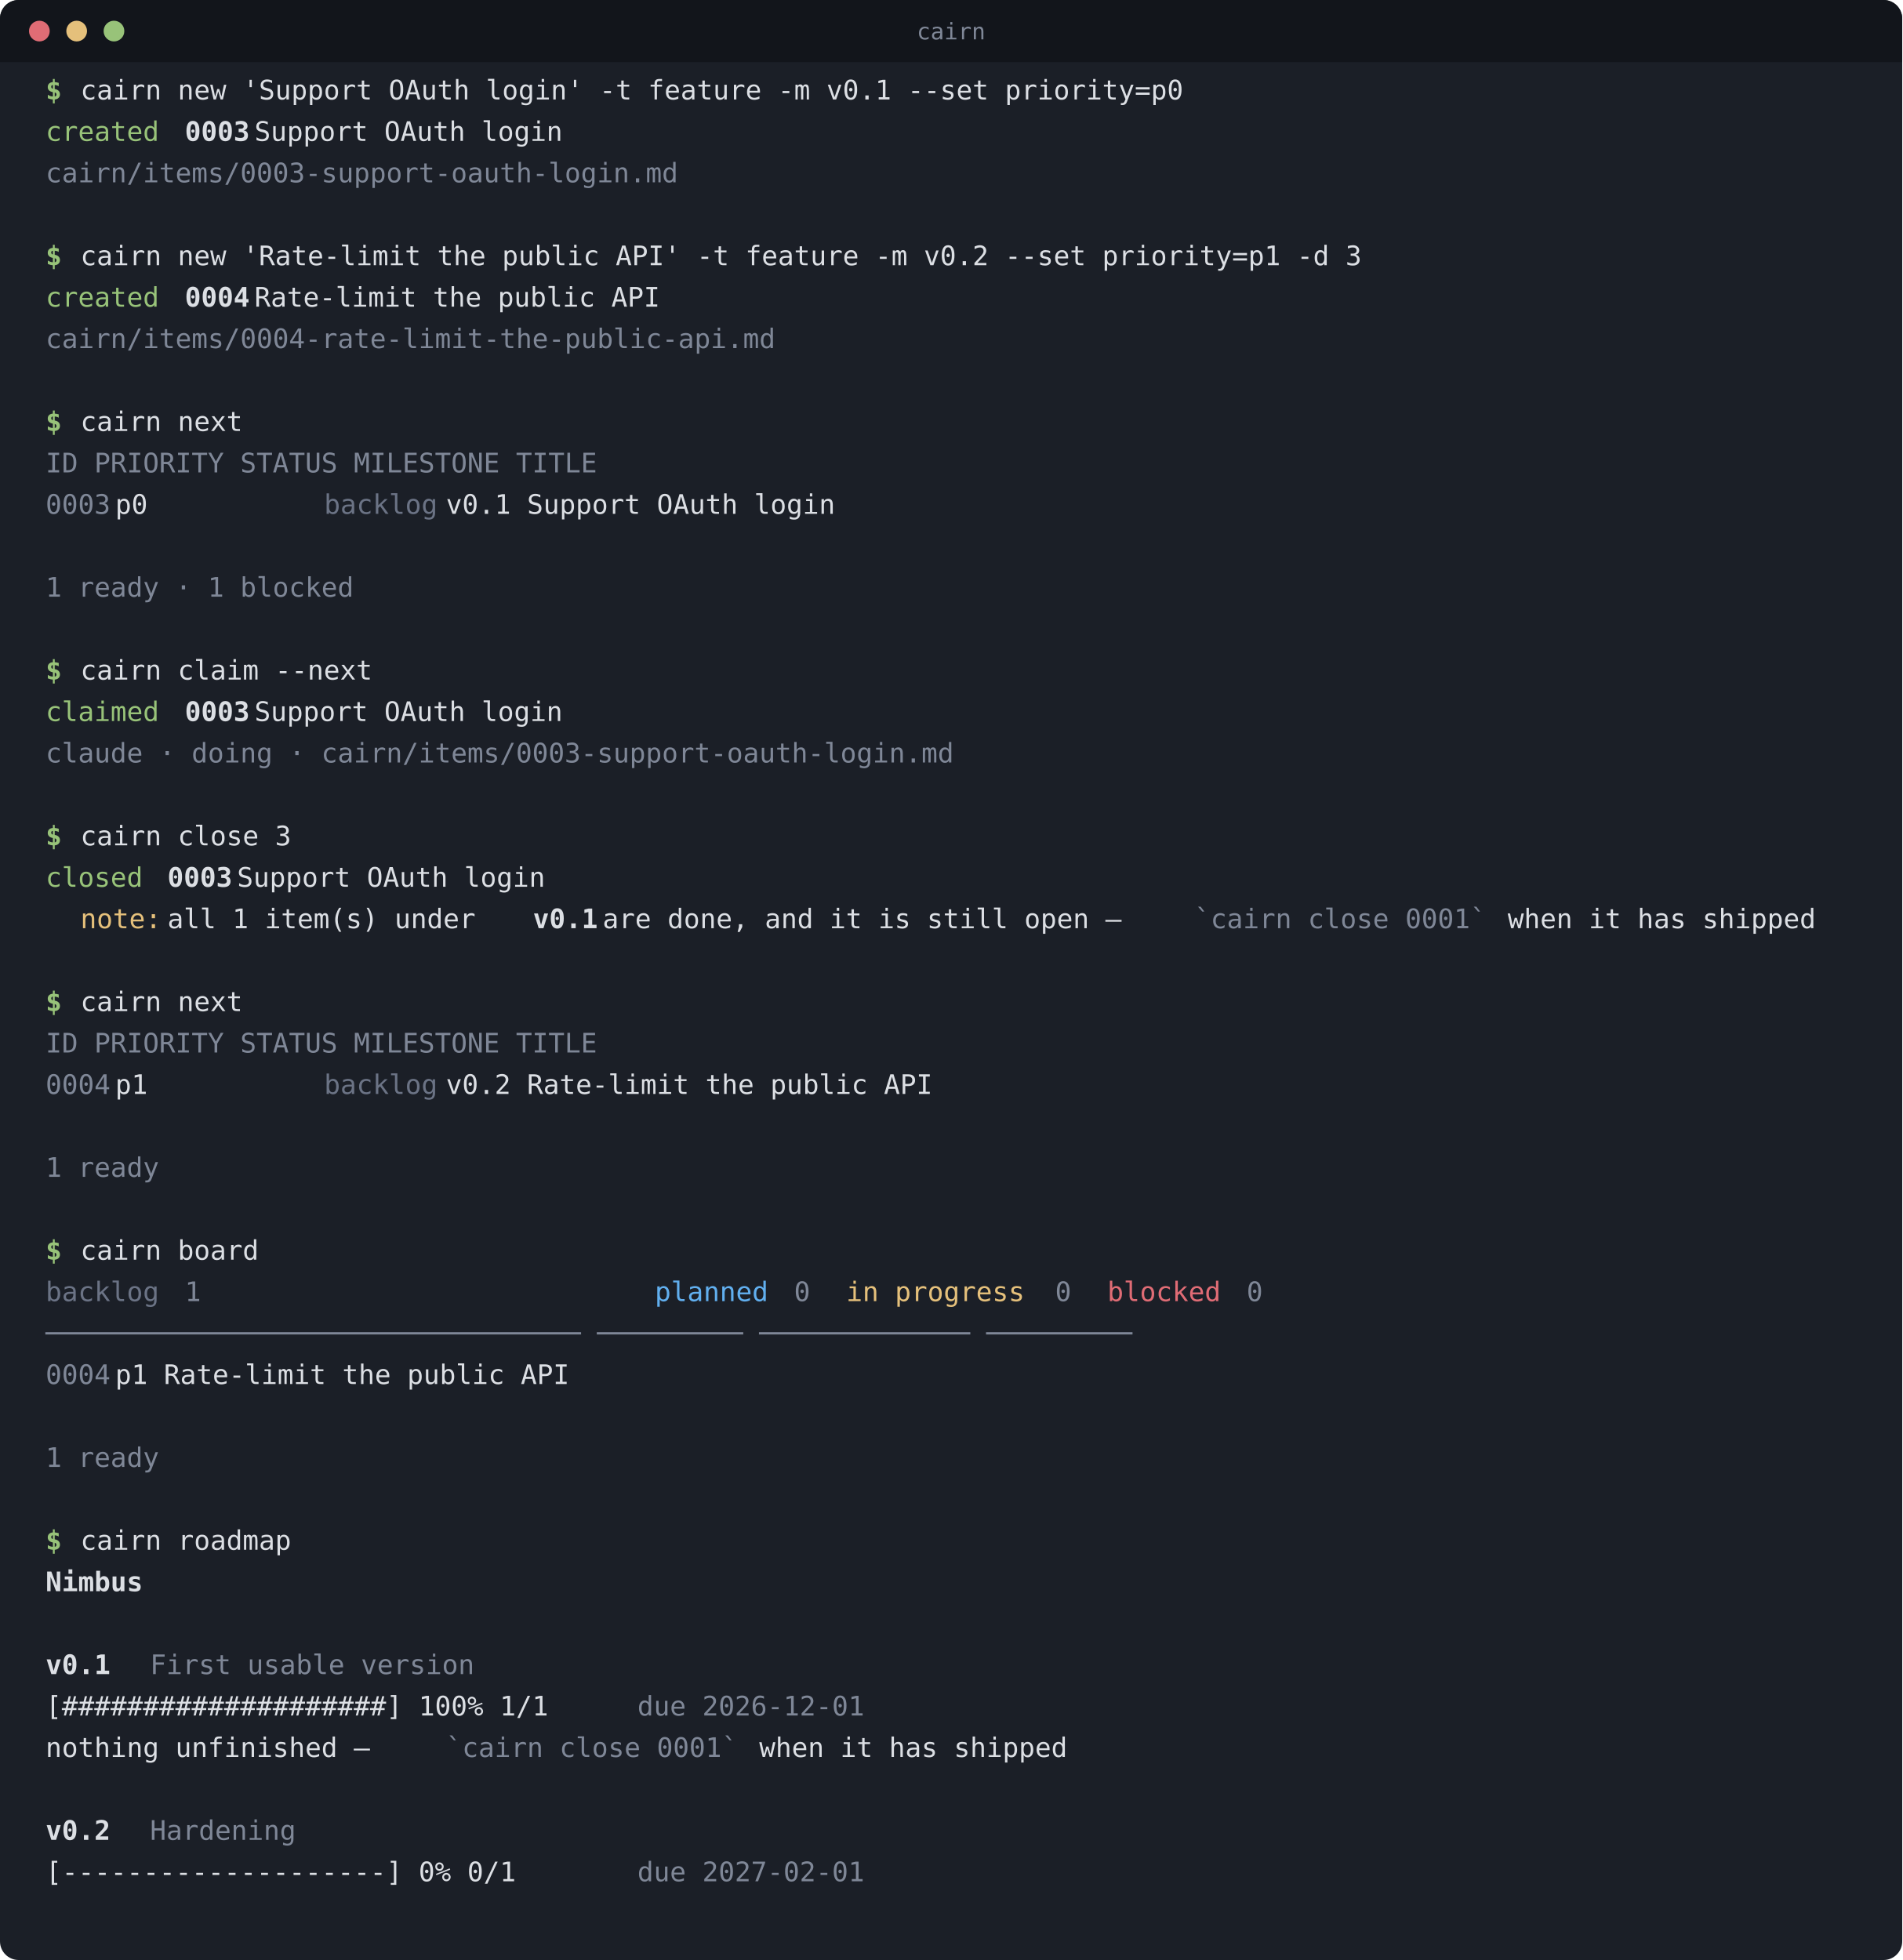
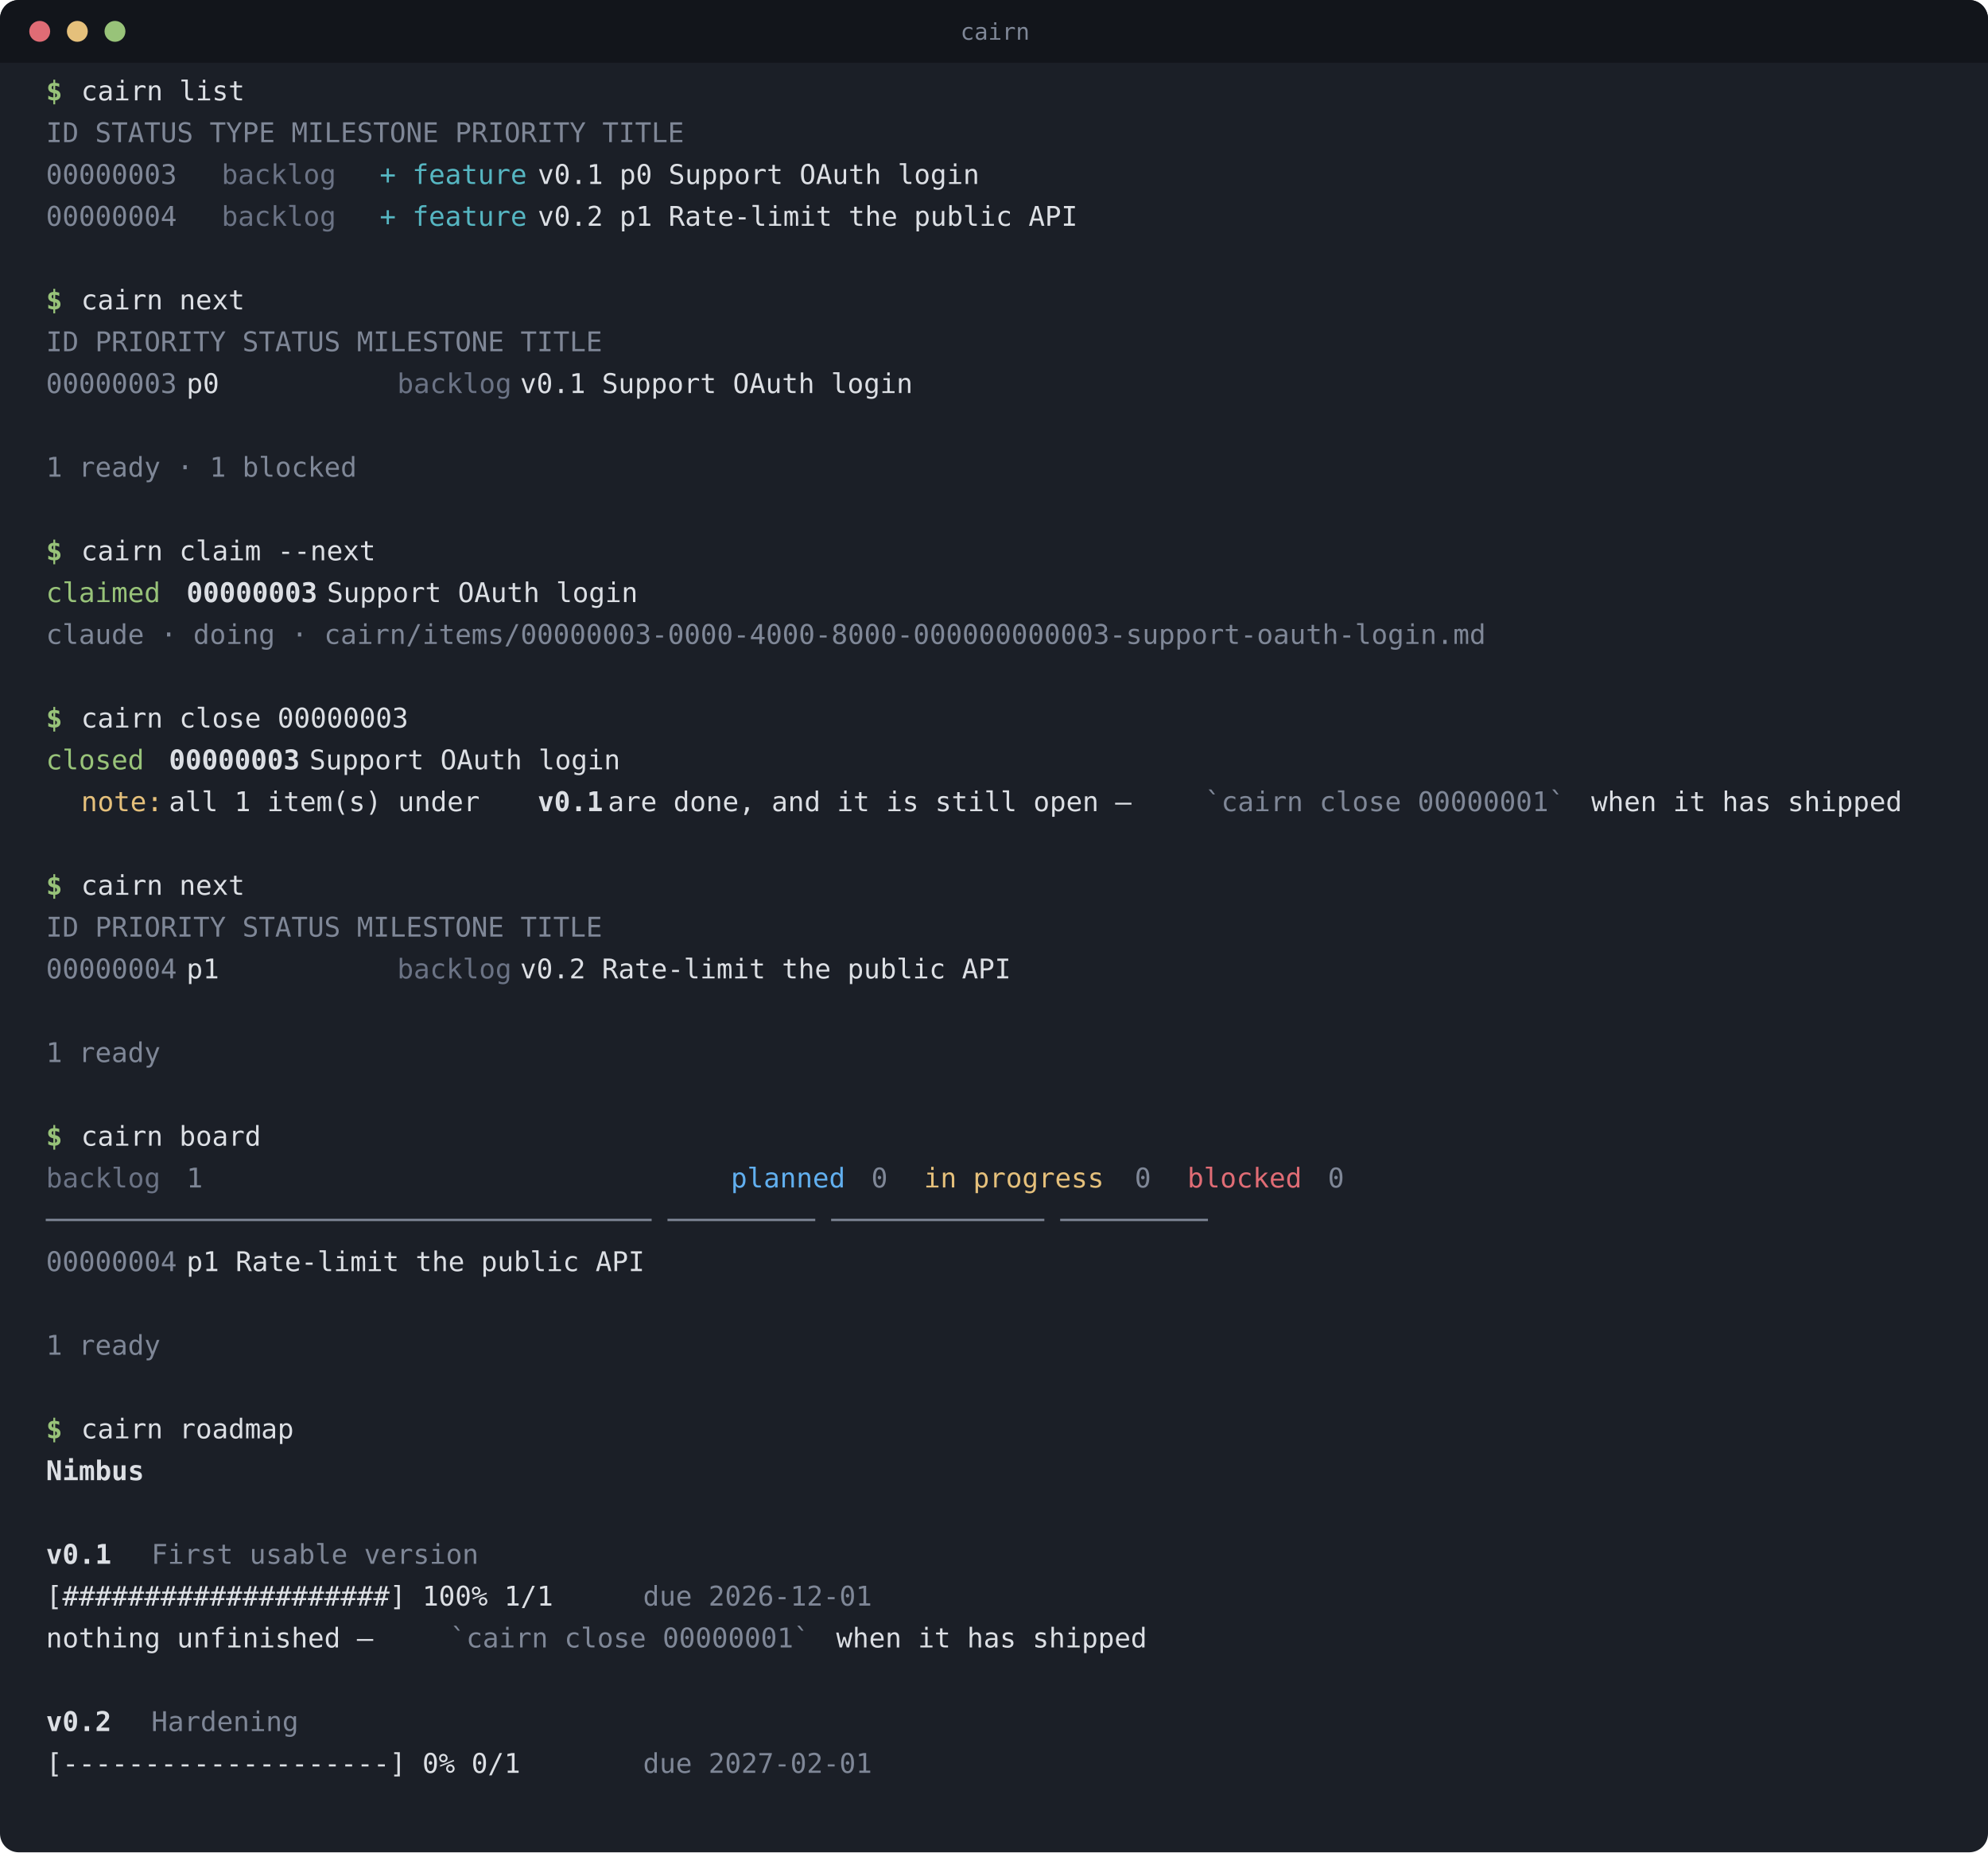
- <svg xmlns="http://www.w3.org/2000/svg" width="918" height="946" viewBox="0 0 918 946" font-family="ui-monospace, SFMono-Regular, Menlo, Consolas, monospace" font-size="13">
+ <svg xmlns="http://www.w3.org/2000/svg" width="951" height="886" viewBox="0 0 951 886" font-family="ui-monospace, SFMono-Regular, Menlo, Consolas, monospace" font-size="13">
  <defs>
    <clipPath id="r">
-       <rect x="0" y="0" width="918" height="946" rx="9" />
+       <rect x="0" y="0" width="951" height="886" rx="9" />
    </clipPath>
  </defs>
  <g clip-path="url(#r)">
-     <rect width="918" height="946" fill="#1b1f27" />
-     <rect width="918" height="30" fill="#12151b" />
+     <rect width="951" height="886" fill="#1b1f27" />
+     <rect width="951" height="30" fill="#12151b" />
    <circle cx="19" cy="15" r="5" fill="#e06c75" />
    <circle cx="37" cy="15" r="5" fill="#e5c07b" />
    <circle cx="55" cy="15" r="5" fill="#98c379" />
-     <text x="459" y="19" fill="#7f8797" text-anchor="middle" font-size="11">cairn</text>
+     <text x="476" y="19" fill="#7f8797" text-anchor="middle" font-size="11">cairn</text>
    <text x="22.0" y="48.0" fill="#98c379" font-weight="600">$</text>
-     <text x="38.8" y="48.0" fill="#dcdfe4">cairn new 'Support OAuth login' -t feature -m v0.1 --set priority=p0</text>
+     <text x="38.8" y="48.0" fill="#dcdfe4">cairn list</text>
    <text y="68.0">
-       <tspan x="22.0" fill="#98c379">created</tspan>
-       <tspan x="80.8" fill="#dcdfe4"> </tspan>
-       <tspan x="89.2" fill="#dcdfe4" font-weight="600">0003</tspan>
-       <tspan x="122.8" fill="#dcdfe4">  Support OAuth login</tspan>
+       <tspan x="22.0" fill="#7f8797">ID        STATUS   TYPE       MILESTONE  PRIORITY  TITLE</tspan>
    </text>
    <text y="88.0">
-       <tspan x="22.0" fill="#7f8797">cairn/items/0003-support-oauth-login.md</tspan>
+       <tspan x="22.0" fill="#7f8797">00000003</tspan>
+       <tspan x="89.2" fill="#dcdfe4">  </tspan>
+       <tspan x="106.0" fill="#6b7385">backlog</tspan>
+       <tspan x="164.8" fill="#dcdfe4">  </tspan>
+       <tspan x="181.6" fill="#56b6c2">+ feature</tspan>
+       <tspan x="257.2" fill="#dcdfe4">  v0.1       p0        Support OAuth login</tspan>
    </text>
-     <text x="22.0" y="128.0" fill="#98c379" font-weight="600">$</text>
-     <text x="38.8" y="128.0" fill="#dcdfe4">cairn new 'Rate-limit the public API' -t feature -m v0.2 --set priority=p1 -d 3</text>
-     <text y="148.0">
-       <tspan x="22.0" fill="#98c379">created</tspan>
-       <tspan x="80.8" fill="#dcdfe4"> </tspan>
-       <tspan x="89.2" fill="#dcdfe4" font-weight="600">0004</tspan>
-       <tspan x="122.8" fill="#dcdfe4">  Rate-limit the public API</tspan>
+     <text y="108.0">
+       <tspan x="22.0" fill="#7f8797">00000004</tspan>
+       <tspan x="89.2" fill="#dcdfe4">  </tspan>
+       <tspan x="106.0" fill="#6b7385">backlog</tspan>
+       <tspan x="164.8" fill="#dcdfe4">  </tspan>
+       <tspan x="181.6" fill="#56b6c2">+ feature</tspan>
+       <tspan x="257.2" fill="#dcdfe4">  v0.2       p1        Rate-limit the public API</tspan>
    </text>
+     <text x="22.0" y="148.0" fill="#98c379" font-weight="600">$</text>
+     <text x="38.8" y="148.0" fill="#dcdfe4">cairn next</text>
    <text y="168.0">
-       <tspan x="22.0" fill="#7f8797">cairn/items/0004-rate-limit-the-public-api.md</tspan>
+       <tspan x="22.0" fill="#7f8797">ID        PRIORITY  STATUS   MILESTONE  TITLE</tspan>
    </text>
-     <text x="22.0" y="208.0" fill="#98c379" font-weight="600">$</text>
-     <text x="38.8" y="208.0" fill="#dcdfe4">cairn next</text>
+     <text y="188.0">
+       <tspan x="22.0" fill="#7f8797">00000003</tspan>
+       <tspan x="89.2" fill="#dcdfe4">  p0        </tspan>
+       <tspan x="190.0" fill="#6b7385">backlog</tspan>
+       <tspan x="248.8" fill="#dcdfe4">  v0.1       Support OAuth login</tspan>
+     </text>
    <text y="228.0">
-       <tspan x="22.0" fill="#7f8797">ID    PRIORITY  STATUS   MILESTONE  TITLE</tspan>
-     </text>
-     <text y="248.0">
-       <tspan x="22.0" fill="#7f8797">0003</tspan>
-       <tspan x="55.6" fill="#dcdfe4">  p0        </tspan>
-       <tspan x="156.4" fill="#6b7385">backlog</tspan>
-       <tspan x="215.2" fill="#dcdfe4">  v0.1       Support OAuth login</tspan>
-     </text>
-     <text y="288.0">
      <tspan x="22.0" fill="#7f8797">1 ready · 1 blocked</tspan>
    </text>
-     <text x="22.0" y="328.0" fill="#98c379" font-weight="600">$</text>
-     <text x="38.8" y="328.0" fill="#dcdfe4">cairn claim --next</text>
-     <text y="348.0">
+     <text x="22.0" y="268.0" fill="#98c379" font-weight="600">$</text>
+     <text x="38.8" y="268.0" fill="#dcdfe4">cairn claim --next</text>
+     <text y="288.0">
      <tspan x="22.0" fill="#98c379">claimed</tspan>
      <tspan x="80.8" fill="#dcdfe4"> </tspan>
-       <tspan x="89.2" fill="#dcdfe4" font-weight="600">0003</tspan>
-       <tspan x="122.8" fill="#dcdfe4">  Support OAuth login</tspan>
+       <tspan x="89.2" fill="#dcdfe4" font-weight="600">00000003</tspan>
+       <tspan x="156.4" fill="#dcdfe4">  Support OAuth login</tspan>
    </text>
+     <text y="308.0">
+       <tspan x="22.0" fill="#7f8797">  claude · doing · cairn/items/00000003-0000-4000-8000-000000000003-support-oauth-login.md</tspan>
+     </text>
+     <text x="22.0" y="348.0" fill="#98c379" font-weight="600">$</text>
+     <text x="38.8" y="348.0" fill="#dcdfe4">cairn close 00000003</text>
    <text y="368.0">
-       <tspan x="22.0" fill="#7f8797">  claude · doing · cairn/items/0003-support-oauth-login.md</tspan>
-     </text>
-     <text x="22.0" y="408.0" fill="#98c379" font-weight="600">$</text>
-     <text x="38.8" y="408.0" fill="#dcdfe4">cairn close 3</text>
-     <text y="428.0">
      <tspan x="22.0" fill="#98c379">closed</tspan>
      <tspan x="72.4" fill="#dcdfe4"> </tspan>
-       <tspan x="80.8" fill="#dcdfe4" font-weight="600">0003</tspan>
-       <tspan x="114.4" fill="#dcdfe4">  Support OAuth login</tspan>
+       <tspan x="80.8" fill="#dcdfe4" font-weight="600">00000003</tspan>
+       <tspan x="148.0" fill="#dcdfe4">  Support OAuth login</tspan>
    </text>
-     <text y="448.0">
+     <text y="388.0">
      <tspan x="22.0" fill="#dcdfe4">  </tspan>
      <tspan x="38.8" fill="#e5c07b">note:</tspan>
      <tspan x="80.8" fill="#dcdfe4"> all 1 item(s) under </tspan>
      <tspan x="257.2" fill="#dcdfe4" font-weight="600">v0.1</tspan>
      <tspan x="290.8" fill="#dcdfe4"> are done, and it is still open — </tspan>
-       <tspan x="576.4" fill="#7f8797">`cairn close 0001`</tspan>
-       <tspan x="727.6" fill="#dcdfe4"> when it has shipped</tspan>
+       <tspan x="576.4" fill="#7f8797">`cairn close 00000001`</tspan>
+       <tspan x="761.2" fill="#dcdfe4"> when it has shipped</tspan>
    </text>
-     <text x="22.0" y="488.0" fill="#98c379" font-weight="600">$</text>
-     <text x="38.8" y="488.0" fill="#dcdfe4">cairn next</text>
+     <text x="22.0" y="428.0" fill="#98c379" font-weight="600">$</text>
+     <text x="38.8" y="428.0" fill="#dcdfe4">cairn next</text>
+     <text y="448.0">
+       <tspan x="22.0" fill="#7f8797">ID        PRIORITY  STATUS   MILESTONE  TITLE</tspan>
+     </text>
+     <text y="468.0">
+       <tspan x="22.0" fill="#7f8797">00000004</tspan>
+       <tspan x="89.2" fill="#dcdfe4">  p1        </tspan>
+       <tspan x="190.0" fill="#6b7385">backlog</tspan>
+       <tspan x="248.8" fill="#dcdfe4">  v0.2       Rate-limit the public API</tspan>
+     </text>
    <text y="508.0">
-       <tspan x="22.0" fill="#7f8797">ID    PRIORITY  STATUS   MILESTONE  TITLE</tspan>
-     </text>
-     <text y="528.0">
-       <tspan x="22.0" fill="#7f8797">0004</tspan>
-       <tspan x="55.6" fill="#dcdfe4">  p1        </tspan>
-       <tspan x="156.4" fill="#6b7385">backlog</tspan>
-       <tspan x="215.2" fill="#dcdfe4">  v0.2       Rate-limit the public API</tspan>
-     </text>
-     <text y="568.0">
      <tspan x="22.0" fill="#7f8797">1 ready</tspan>
    </text>
-     <text x="22.0" y="608.0" fill="#98c379" font-weight="600">$</text>
-     <text x="38.8" y="608.0" fill="#dcdfe4">cairn board</text>
-     <text y="628.0">
+     <text x="22.0" y="548.0" fill="#98c379" font-weight="600">$</text>
+     <text x="38.8" y="548.0" fill="#dcdfe4">cairn board</text>
+     <text y="568.0">
      <tspan x="22.0" fill="#6b7385">backlog</tspan>
      <tspan x="80.8" fill="#dcdfe4"> </tspan>
      <tspan x="89.2" fill="#7f8797">1</tspan>
-       <tspan x="97.6" fill="#dcdfe4">                          </tspan>
-       <tspan x="316.0" fill="#61afef">planned</tspan>
-       <tspan x="374.8" fill="#dcdfe4"> </tspan>
-       <tspan x="383.2" fill="#7f8797">0</tspan>
-       <tspan x="391.6" fill="#dcdfe4">  </tspan>
-       <tspan x="408.4" fill="#e5c07b">in progress</tspan>
-       <tspan x="500.8" fill="#dcdfe4"> </tspan>
-       <tspan x="509.2" fill="#7f8797">0</tspan>
-       <tspan x="517.6" fill="#dcdfe4">  </tspan>
-       <tspan x="534.4" fill="#e06c75">blocked</tspan>
-       <tspan x="593.2" fill="#dcdfe4"> </tspan>
-       <tspan x="601.6" fill="#7f8797">0</tspan>
+       <tspan x="97.6" fill="#dcdfe4">                              </tspan>
+       <tspan x="349.6" fill="#61afef">planned</tspan>
+       <tspan x="408.4" fill="#dcdfe4"> </tspan>
+       <tspan x="416.8" fill="#7f8797">0</tspan>
+       <tspan x="425.2" fill="#dcdfe4">  </tspan>
+       <tspan x="442.0" fill="#e5c07b">in progress</tspan>
+       <tspan x="534.4" fill="#dcdfe4"> </tspan>
+       <tspan x="542.8" fill="#7f8797">0</tspan>
+       <tspan x="551.2" fill="#dcdfe4">  </tspan>
+       <tspan x="568.0" fill="#e06c75">blocked</tspan>
+       <tspan x="626.8" fill="#dcdfe4"> </tspan>
+       <tspan x="635.2" fill="#7f8797">0</tspan>
+     </text>
+     <text y="588.0">
+       <tspan x="22.0" fill="#7f8797">─────────────────────────────────────  ─────────  ─────────────  ─────────</tspan>
+     </text>
+     <text y="608.0">
+       <tspan x="22.0" fill="#7f8797">00000004</tspan>
+       <tspan x="89.2" fill="#dcdfe4"> p1 Rate-limit the public API</tspan>
    </text>
    <text y="648.0">
-       <tspan x="22.0" fill="#7f8797">─────────────────────────────────  ─────────  ─────────────  ─────────</tspan>
-     </text>
-     <text y="668.0">
-       <tspan x="22.0" fill="#7f8797">0004</tspan>
-       <tspan x="55.6" fill="#dcdfe4"> p1 Rate-limit the public API</tspan>
-     </text>
-     <text y="708.0">
      <tspan x="22.0" fill="#7f8797">1 ready</tspan>
    </text>
-     <text x="22.0" y="748.0" fill="#98c379" font-weight="600">$</text>
-     <text x="38.8" y="748.0" fill="#dcdfe4">cairn roadmap</text>
-     <text y="768.0">
+     <text x="22.0" y="688.0" fill="#98c379" font-weight="600">$</text>
+     <text x="38.8" y="688.0" fill="#dcdfe4">cairn roadmap</text>
+     <text y="708.0">
      <tspan x="22.0" fill="#dcdfe4" font-weight="600">Nimbus</tspan>
    </text>
-     <text y="808.0">
+     <text y="748.0">
      <tspan x="22.0" fill="#dcdfe4" font-weight="600">v0.1</tspan>
      <tspan x="55.6" fill="#dcdfe4">  </tspan>
      <tspan x="72.4" fill="#7f8797">First usable version</tspan>
    </text>
-     <text y="828.0">
+     <text y="768.0">
      <tspan x="22.0" fill="#dcdfe4">  [####################] 100%  1/1</tspan>
      <tspan x="307.6" fill="#7f8797">   due 2026-12-01</tspan>
    </text>
-     <text y="848.0">
+     <text y="788.0">
      <tspan x="22.0" fill="#dcdfe4">  nothing unfinished — </tspan>
-       <tspan x="215.2" fill="#7f8797">`cairn close 0001`</tspan>
-       <tspan x="366.4" fill="#dcdfe4"> when it has shipped</tspan>
+       <tspan x="215.2" fill="#7f8797">`cairn close 00000001`</tspan>
+       <tspan x="400.0" fill="#dcdfe4"> when it has shipped</tspan>
    </text>
-     <text y="888.0">
+     <text y="828.0">
      <tspan x="22.0" fill="#dcdfe4" font-weight="600">v0.2</tspan>
      <tspan x="55.6" fill="#dcdfe4">  </tspan>
      <tspan x="72.4" fill="#7f8797">Hardening</tspan>
    </text>
-     <text y="908.0">
+     <text y="848.0">
      <tspan x="22.0" fill="#dcdfe4">  [--------------------]   0%  0/1</tspan>
      <tspan x="307.6" fill="#7f8797">   due 2027-02-01</tspan>
    </text>
  </g>
</svg>
